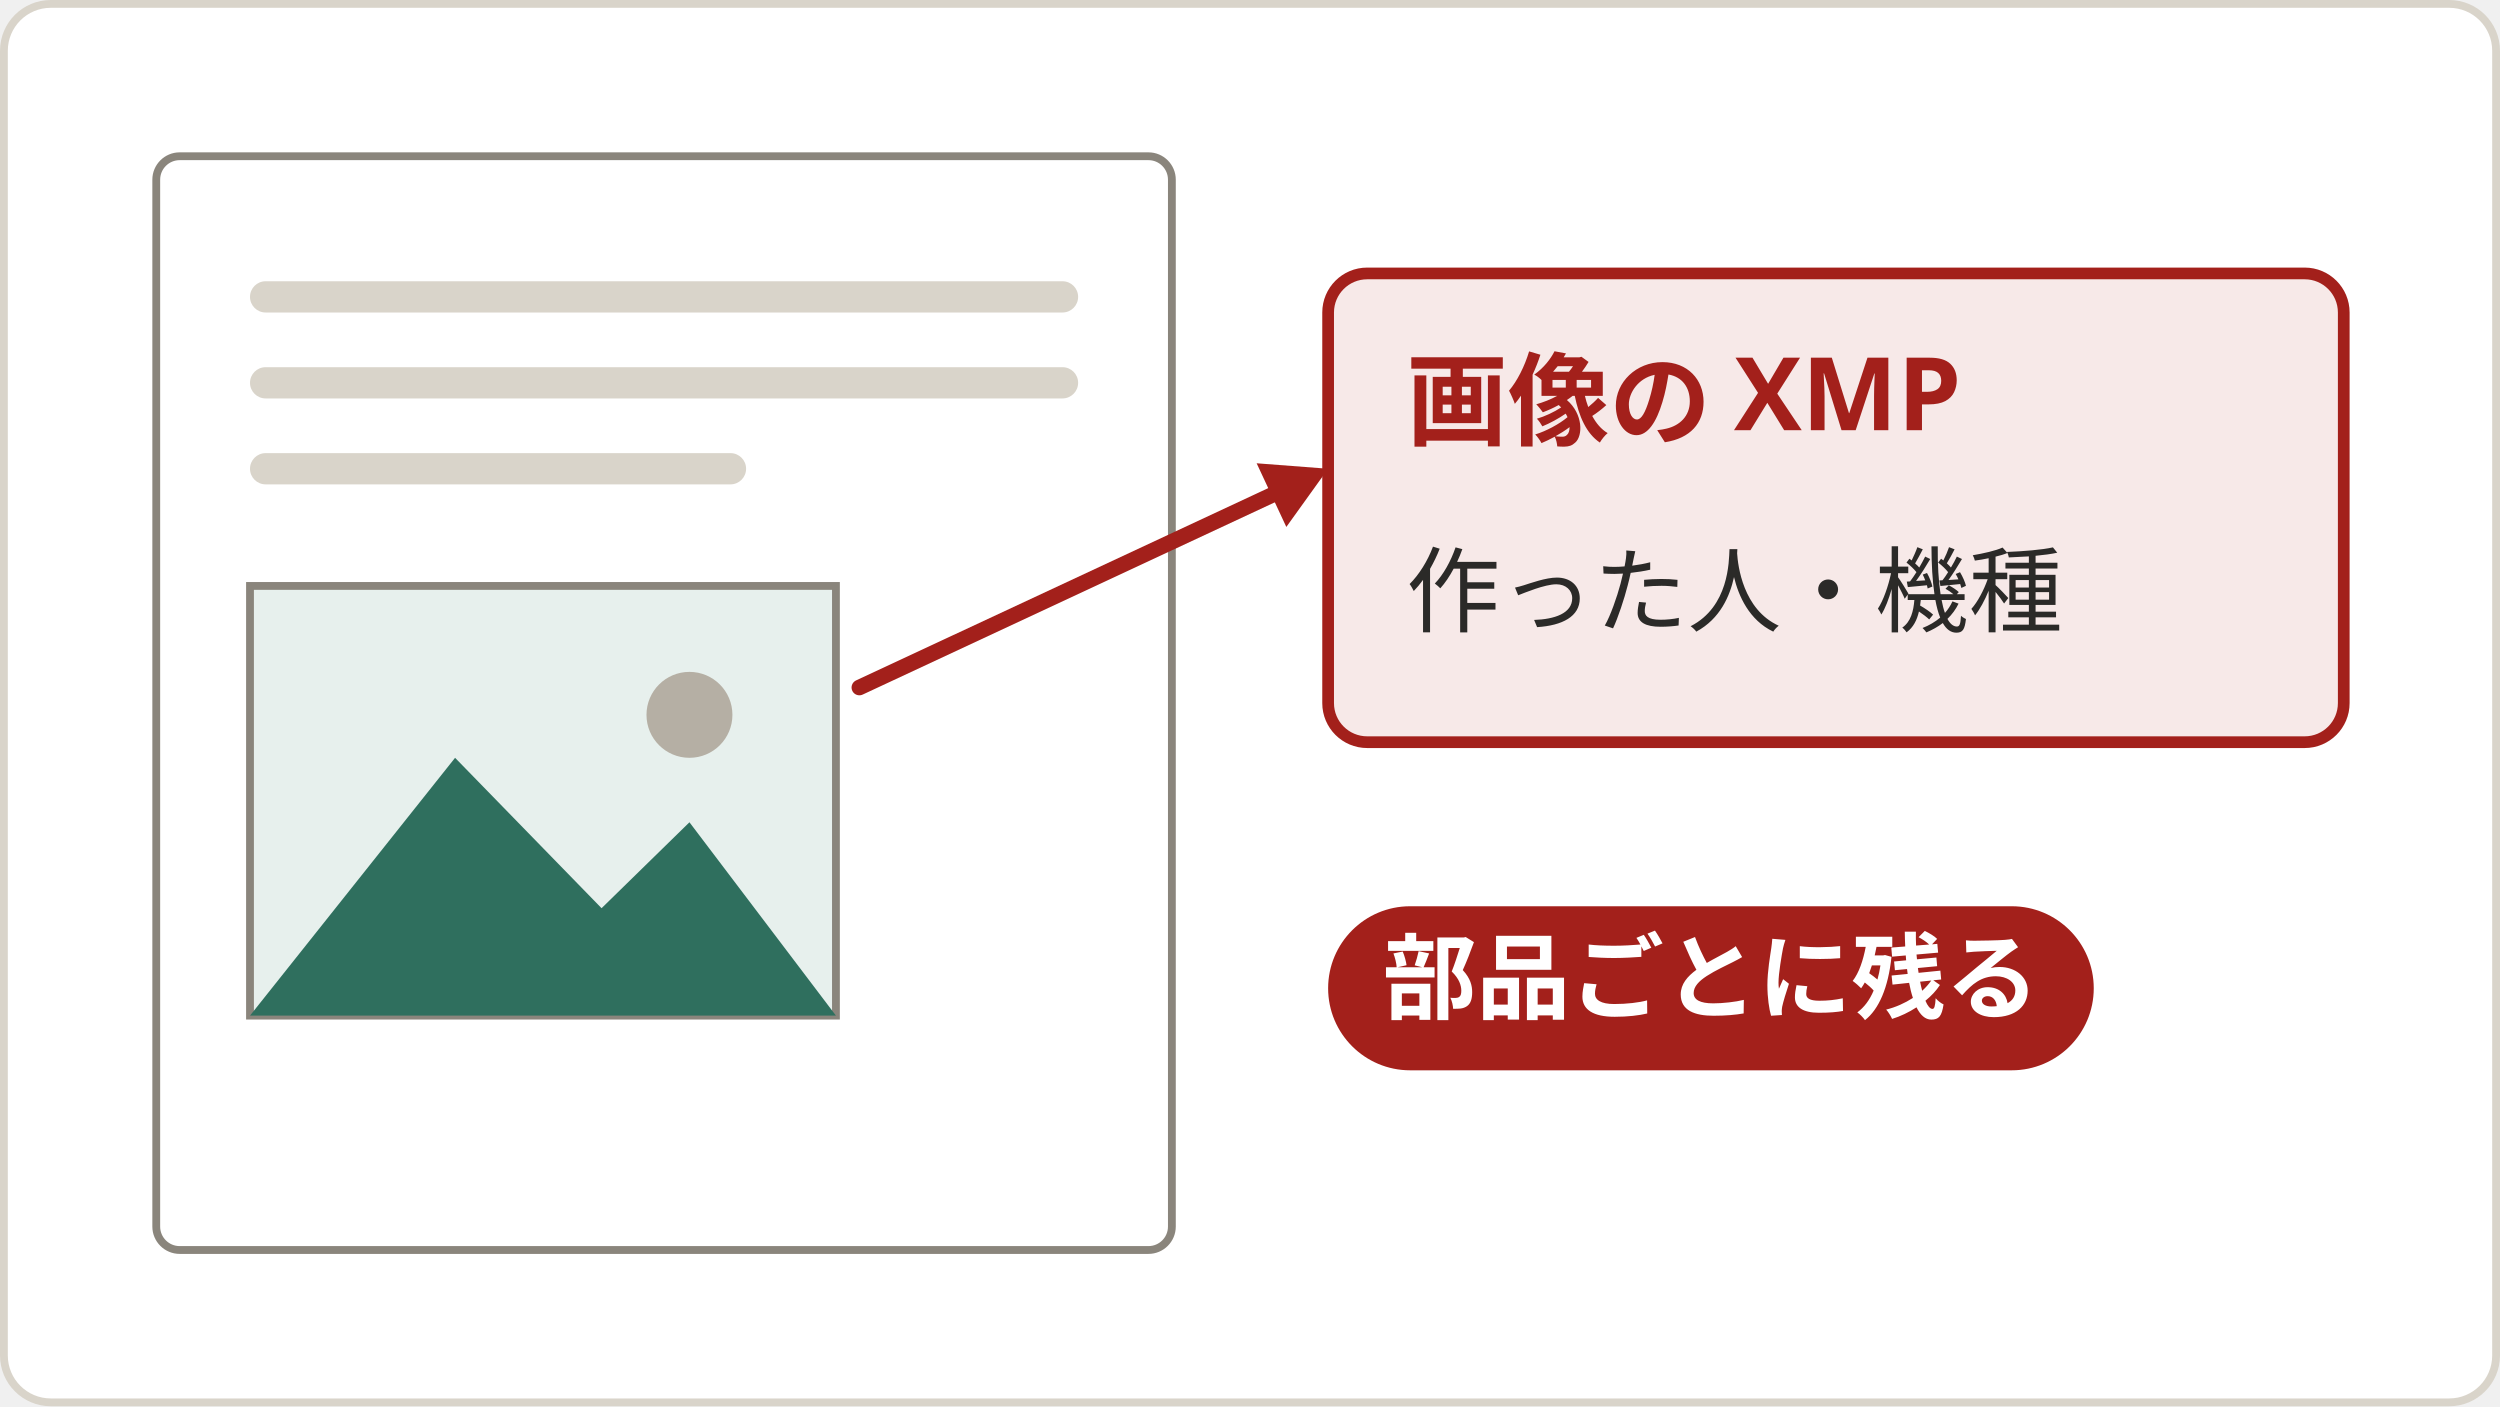
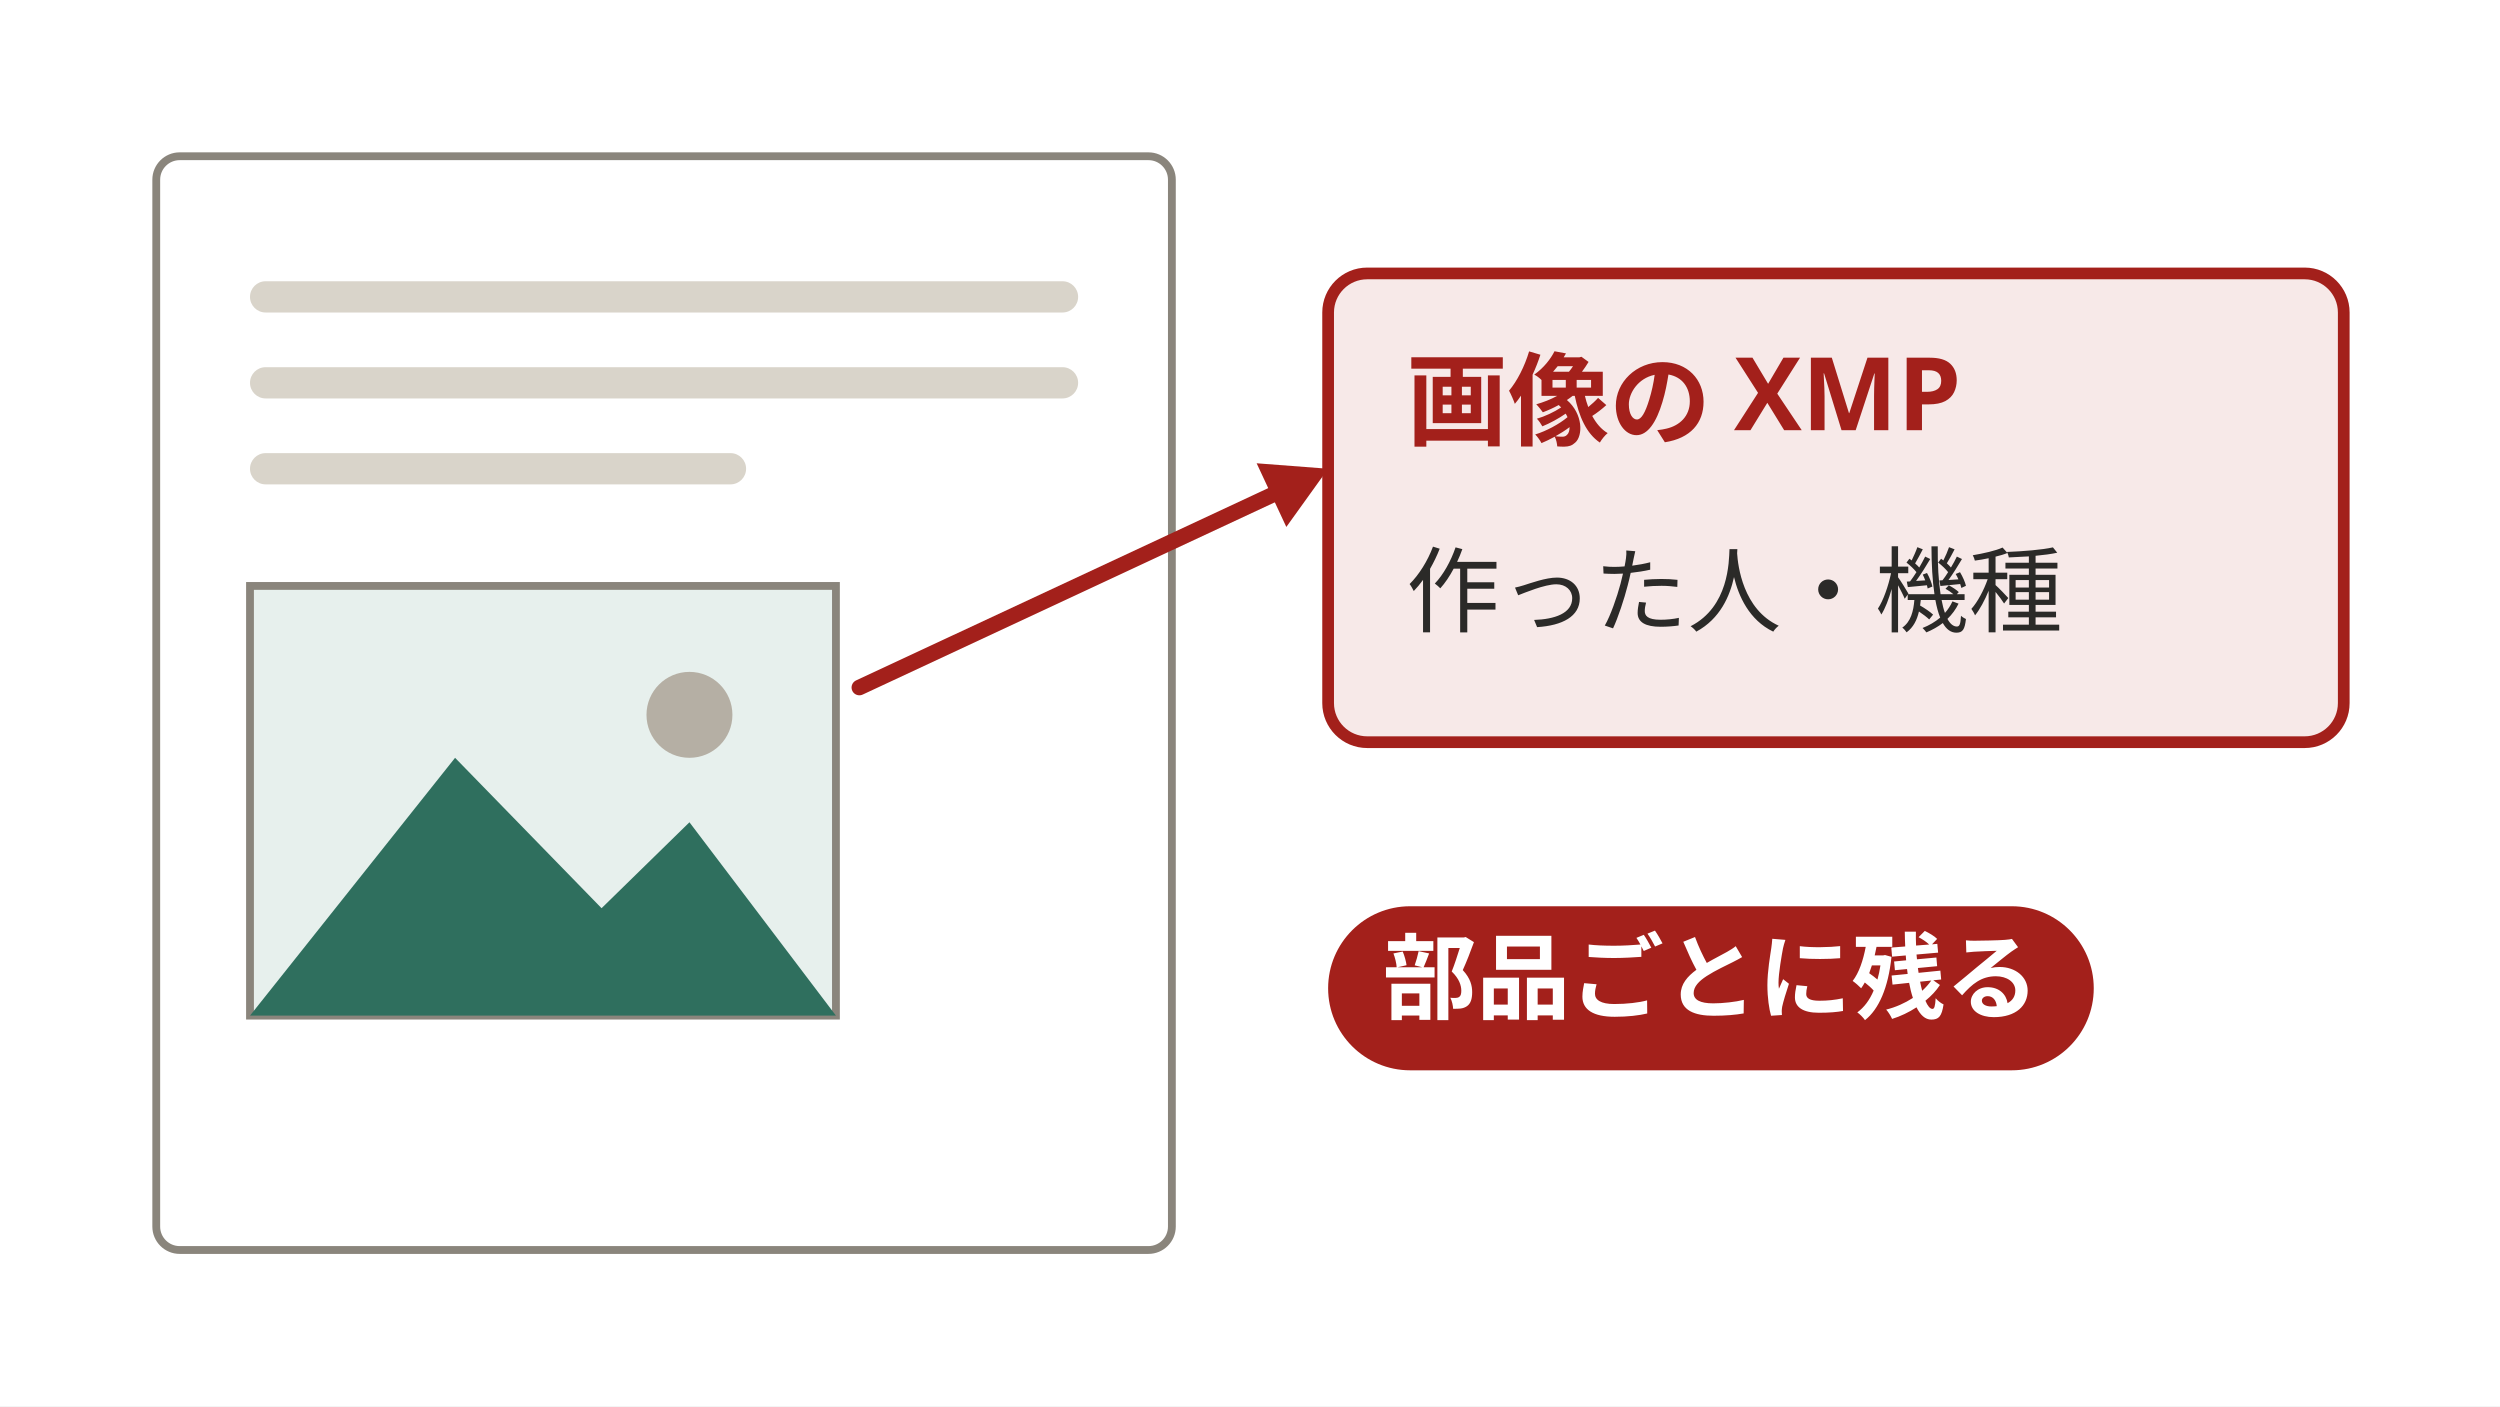
<svg xmlns="http://www.w3.org/2000/svg" viewBox="0 0 640 360" width="640" height="360" font-family="'Noto Sans JP', 'Hiragino Sans', 'Yu Gothic', Meiryo, sans-serif" role="img">
-   <rect x="1" y="1" width="638" height="358" rx="12" fill="#ffffff" stroke="#d9d4ca" stroke-width="2" />
+   <rect width="640" height="360" fill="#ffffff" />
  <rect x="40" y="40" width="260" height="280" rx="6" fill="#ffffff" stroke="#8a857c" stroke-width="2" />
  <rect x="64" y="72" width="212" height="8" rx="4" fill="#d9d4ca" />
  <rect x="64" y="94" width="212" height="8" rx="4" fill="#d9d4ca" />
  <rect x="64" y="116" width="127" height="8" rx="4" fill="#d9d4ca" />
  <rect x="64" y="150" width="150" height="110" rx="0" fill="#e7f0ed" stroke="#8a857c" stroke-width="2" />
  <circle cx="176.5" cy="183" r="11" fill="#b5afa4" />
  <polygon points="64,260 116.5,194 154,232.5 176.5,210.5 214,260" fill="#2f6f5e" />
  <line x1="220" y1="176" x2="329.1" y2="125.1" stroke="#a3201b" stroke-width="4" stroke-linecap="round" />
  <polygon points="340,120 321.7,118.6 329.3,134.9" fill="#a3201b" />
  <rect x="340" y="70" width="260" height="120" rx="10" fill="#f7e9e8" stroke="#a3201b" stroke-width="3" />
  <text x="360" y="112" font-size="26" fill="#a3201b" font-weight="700" text-anchor="start">画像の XMP</text>
  <text x="360" y="160" font-size="24" fill="#2b2a28" font-weight="500" text-anchor="start">作った人・機種</text>
  <rect x="340" y="232" width="196" height="42" rx="21" fill="#a3201b" />
  <text x="438" y="259" font-size="24" fill="#ffffff" font-weight="700" text-anchor="middle">部品ごとに残る</text>
</svg>
